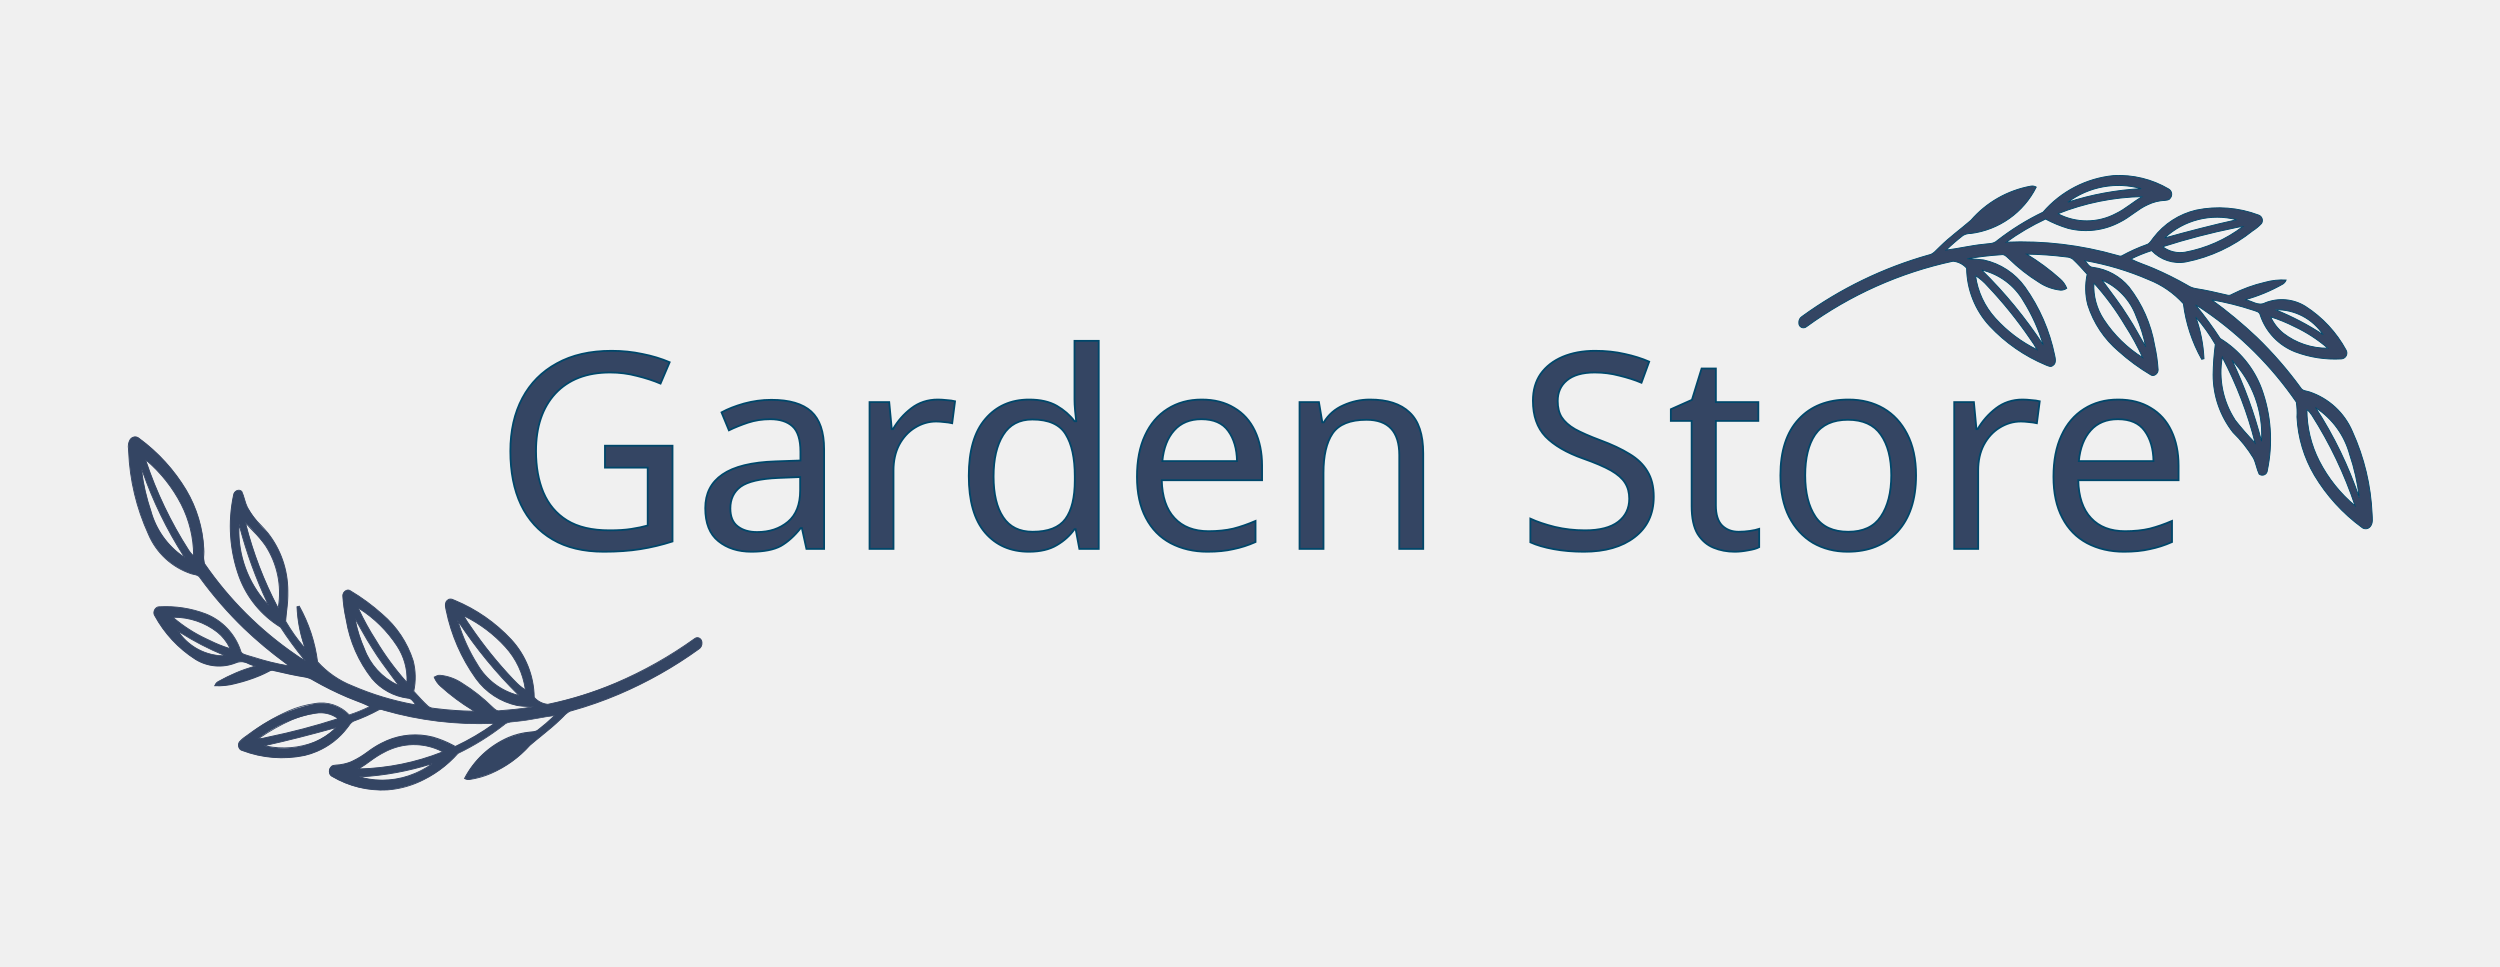
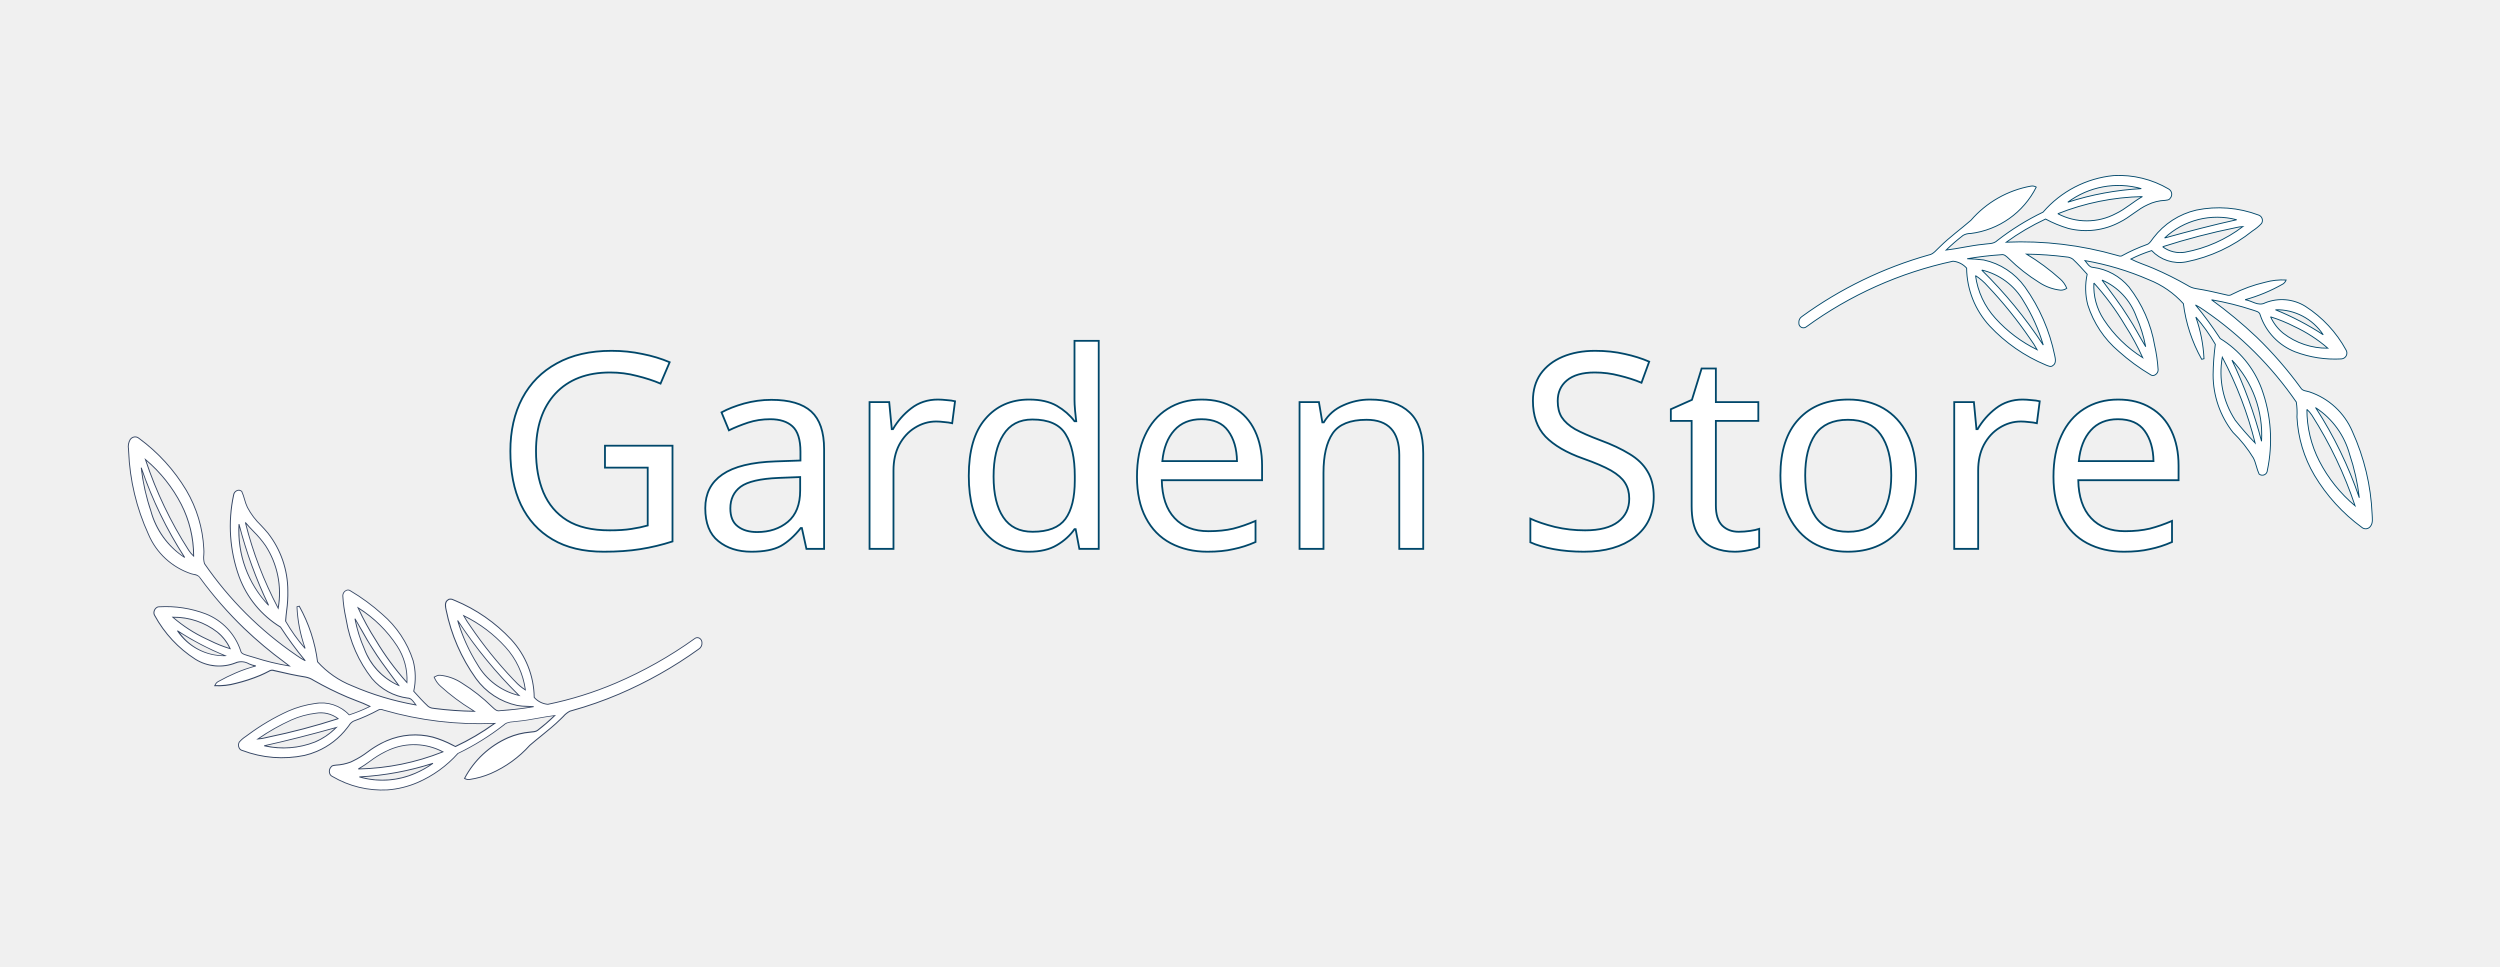
<svg xmlns="http://www.w3.org/2000/svg" id="jardincen-logo" width="137.083" height="52.985" viewBox="0 0 137.083 52.985">
-   <text id="Garden_Store" data-name="Garden Store" transform="translate(27.063 30.096)" fill="#344563" stroke="#00476a" stroke-width="0.1" font-size="15" font-family="Cabin-Regular, Cabin">
+   <text id="Garden_Store" data-name="Garden Store" transform="translate(27.063 30.096)" fill="#ffffff" stroke="#00476a" stroke-width="0.1" font-size="15" font-family="Cabin-Regular, Cabin">
    <tspan x="0" y="0">Garden Store</tspan>
  </text>
  <g id="wreath" transform="matrix(-0.799, 0.602, -0.602, -0.799, 43.569, 34.452)">
-     <path id="Trazado_6" data-name="Trazado 6" d="M11.027,1.28A5.69,5.69,0,0,1,14.785.841.425.425,0,0,1,15.03,1a4.67,4.67,0,0,1-4.307.936.775.775,0,0,0-.421-.066,11.058,11.058,0,0,0-1.169.377c.656.192,1.349.3,2,.506.256.056.5.219.795.106a13.871,13.871,0,0,1,2.91-.45,5.862,5.862,0,0,1,4.342-.333,5.364,5.364,0,0,1,2.493,1.853.332.332,0,0,1-.13.51c-.1.068-.2.008-.289-.008a2.376,2.376,0,0,0-.964-.153c-.588.007-1.185.25-1.776.28a3.95,3.95,0,0,1-2.751-.788,6.557,6.557,0,0,1-.942-.957,13.238,13.238,0,0,0-2.477.326,19.042,19.042,0,0,1,5.306,3.037c.074.055.145.148.263.124a9.5,9.5,0,0,1,1.475-.03c.165.017.316-.115.476-.2a4.132,4.132,0,0,1,2.754-.484,6.148,6.148,0,0,1,3.028,1.577.312.312,0,0,1-.02.494,2.529,2.529,0,0,1-.613.183,8.443,8.443,0,0,1-4.018.141,2.076,2.076,0,0,1-1.495-1.308,8.177,8.177,0,0,0-1.231-.019c.285.341.627.626.936.95a17.836,17.836,0,0,1,1.352,1.577,1.206,1.206,0,0,0,.337.337c.5.31.973.652,1.445,1a.316.316,0,0,0,.283.077,7.925,7.925,0,0,1,1.913.1,3.572,3.572,0,0,1,1.12.338.463.463,0,0,1-.253.133,9.066,9.066,0,0,1-2.24-.017c.322.187.511.627.95.586a2.452,2.452,0,0,1,1.956,1.046,6.6,6.6,0,0,1,1.11,3.064.321.321,0,0,1-.427.351,6.173,6.173,0,0,1-2.18-1.347,3.278,3.278,0,0,1-.974-2.6c.042-.2-.145-.292-.251-.4a15.927,15.927,0,0,0-1.876-1.415,24.786,24.786,0,0,1,1.472,2.854,21.346,21.346,0,0,1,1.139,3.5c.023.21.226.278.359.4A3.9,3.9,0,0,1,25.748,20.1a12.2,12.2,0,0,1-.776,4.6c-.078.2-.132.457-.34.571a.323.323,0,0,1-.465-.138A9.7,9.7,0,0,1,22.895,21.5a6.981,6.981,0,0,1,.366-3.321,3.786,3.786,0,0,0,.287-.771,19.418,19.418,0,0,0-2.663-6.57,4.112,4.112,0,0,0-.343-.488,19.985,19.985,0,0,1,.526,2.223A5.463,5.463,0,0,1,22.085,16a8.14,8.14,0,0,1-1.466,4.245.276.276,0,0,1-.494.008c-.013-.3.077-.626.056-.928a7.075,7.075,0,0,0-.481-1.734,5.108,5.108,0,0,1,.23-3.333,13.864,13.864,0,0,1,.764-1.489,9.327,9.327,0,0,0-.4-1.793,7.94,7.94,0,0,1-.48,2.277l-.128-.02a8.4,8.4,0,0,1,.267-3.2,5.039,5.039,0,0,0-1.228-1.949,15.338,15.338,0,0,0-2.808-2.328c.053.193.073.434.268.517A3.076,3.076,0,0,1,17.567,8.03a7.159,7.159,0,0,1,.044,3.5,8.488,8.488,0,0,1-.347,1.306c-.085.2-.374.256-.474.1a11.134,11.134,0,0,1-1.119-1.882,5.5,5.5,0,0,1-.565-3,3.588,3.588,0,0,1,.627-1.562c-.124-.361-.247-.723-.4-1.067a.642.642,0,0,0-.28-.251A19.115,19.115,0,0,0,13.1,4.179,12.293,12.293,0,0,1,14.27,6.163a1.332,1.332,0,0,1,.129.6.573.573,0,0,1-.345-.034,2.642,2.642,0,0,1-.923-.853,9.658,9.658,0,0,1-1.02-1.852c-.072-.153-.127-.331-.312-.362a17.7,17.7,0,0,0-1.791-.521,8.371,8.371,0,0,1,.808.415,3.76,3.76,0,0,1,1.5,2.246,9.85,9.85,0,0,1,.037,4.085c-.032.177-.087.438-.3.47-.158.058-.253-.087-.346-.17A8.916,8.916,0,0,1,9.7,7.013,4.76,4.76,0,0,1,9.781,3.6a1.142,1.142,0,0,0-.538-.64,21.245,21.245,0,0,0-8.8.168.253.253,0,0,1-.3-.356.376.376,0,0,1,.3-.258,22.01,22.01,0,0,1,7.713-.387c.248.064.5-.1.758-.187.687-.272,1.4-.433,2.111-.661M16.3,2.443a15.952,15.952,0,0,1,4,.889,4.644,4.644,0,0,0-4-.889m-.747.368a3.4,3.4,0,0,0,2.931,1.236c.568-.021,1.14-.231,1.7-.29a13.241,13.241,0,0,0-4.636-.947M10.5,4.023a24.747,24.747,0,0,1,1.5,5.1,9.808,9.808,0,0,0-.056-2.645A3.588,3.588,0,0,0,10.5,4.023m-.435.147a4.324,4.324,0,0,0,.091,2.589,7.554,7.554,0,0,0,1.43,2.471,5.43,5.43,0,0,0-.119-.7,23.25,23.25,0,0,0-1.016-3.57,3.167,3.167,0,0,0-.386-.788M20.413,6.321c1.354.176,2.7.376,4.029.622a4.212,4.212,0,0,0-4.029-.622m-4.529.756A3.313,3.313,0,0,0,15.6,9.135a6.964,6.964,0,0,0,1.148,2.758,14.013,14.013,0,0,0-.2-2.021,14.6,14.6,0,0,0-.665-2.795m4.249-.348a1.6,1.6,0,0,0,1.007.748,7.5,7.5,0,0,0,3.473-.054,2.229,2.229,0,0,0-.4-.1,37.388,37.388,0,0,0-4.083-.6m-3.774.38c.188.811.406,1.6.534,2.442.113.612.152,1.245.243,1.858a7.715,7.715,0,0,0,.171-1.724,3.47,3.47,0,0,0-.948-2.576m8.114,5.214a14.987,14.987,0,0,1,1.877,2.286,3.053,3.053,0,0,0-1.877-2.286m-.395.25a2.486,2.486,0,0,0,.289,1.105A3.93,3.93,0,0,0,26.3,15.384a7.919,7.919,0,0,0-1.221-1.806,8.274,8.274,0,0,0-1-1.006m-4,4.439a16.007,16.007,0,0,0,.523,1.6,21.048,21.048,0,0,0,.181-5.032,4.775,4.775,0,0,0-.7,3.43m1.125-3.076a24.468,24.468,0,0,1-.245,4.727,5.96,5.96,0,0,0,.245-4.727m2.727,4.09a6.182,6.182,0,0,0-.481,2.875,7.9,7.9,0,0,0,.846,3.023,22.5,22.5,0,0,0-.238-5.492,1.567,1.567,0,0,0-.127-.407m.481.122a22.168,22.168,0,0,1,.27,5.459,11.581,11.581,0,0,0,.441-2.4A4.45,4.45,0,0,0,24.418,18.147Z" transform="translate(5.058 -0.297) rotate(14)" fill="#344563" />
+     <path id="Trazado_6" data-name="Trazado 6" d="M11.027,1.28A5.69,5.69,0,0,1,14.785.841.425.425,0,0,1,15.03,1a4.67,4.67,0,0,1-4.307.936.775.775,0,0,0-.421-.066,11.058,11.058,0,0,0-1.169.377c.656.192,1.349.3,2,.506.256.056.5.219.795.106a13.871,13.871,0,0,1,2.91-.45,5.862,5.862,0,0,1,4.342-.333,5.364,5.364,0,0,1,2.493,1.853.332.332,0,0,1-.13.51c-.1.068-.2.008-.289-.008a2.376,2.376,0,0,0-.964-.153c-.588.007-1.185.25-1.776.28a3.95,3.95,0,0,1-2.751-.788,6.557,6.557,0,0,1-.942-.957,13.238,13.238,0,0,0-2.477.326,19.042,19.042,0,0,1,5.306,3.037c.074.055.145.148.263.124a9.5,9.5,0,0,1,1.475-.03c.165.017.316-.115.476-.2a4.132,4.132,0,0,1,2.754-.484,6.148,6.148,0,0,1,3.028,1.577.312.312,0,0,1-.02.494,2.529,2.529,0,0,1-.613.183,8.443,8.443,0,0,1-4.018.141,2.076,2.076,0,0,1-1.495-1.308,8.177,8.177,0,0,0-1.231-.019c.285.341.627.626.936.95a17.836,17.836,0,0,1,1.352,1.577,1.206,1.206,0,0,0,.337.337c.5.31.973.652,1.445,1a.316.316,0,0,0,.283.077,7.925,7.925,0,0,1,1.913.1,3.572,3.572,0,0,1,1.12.338.463.463,0,0,1-.253.133,9.066,9.066,0,0,1-2.24-.017c.322.187.511.627.95.586a2.452,2.452,0,0,1,1.956,1.046,6.6,6.6,0,0,1,1.11,3.064.321.321,0,0,1-.427.351,6.173,6.173,0,0,1-2.18-1.347,3.278,3.278,0,0,1-.974-2.6c.042-.2-.145-.292-.251-.4a15.927,15.927,0,0,0-1.876-1.415,24.786,24.786,0,0,1,1.472,2.854,21.346,21.346,0,0,1,1.139,3.5c.023.21.226.278.359.4A3.9,3.9,0,0,1,25.748,20.1a12.2,12.2,0,0,1-.776,4.6c-.078.2-.132.457-.34.571a.323.323,0,0,1-.465-.138A9.7,9.7,0,0,1,22.895,21.5a6.981,6.981,0,0,1,.366-3.321,3.786,3.786,0,0,0,.287-.771,19.418,19.418,0,0,0-2.663-6.57,4.112,4.112,0,0,0-.343-.488,19.985,19.985,0,0,1,.526,2.223A5.463,5.463,0,0,1,22.085,16a8.14,8.14,0,0,1-1.466,4.245.276.276,0,0,1-.494.008c-.013-.3.077-.626.056-.928a7.075,7.075,0,0,0-.481-1.734,5.108,5.108,0,0,1,.23-3.333,13.864,13.864,0,0,1,.764-1.489,9.327,9.327,0,0,0-.4-1.793,7.94,7.94,0,0,1-.48,2.277l-.128-.02a8.4,8.4,0,0,1,.267-3.2,5.039,5.039,0,0,0-1.228-1.949,15.338,15.338,0,0,0-2.808-2.328c.053.193.073.434.268.517A3.076,3.076,0,0,1,17.567,8.03a7.159,7.159,0,0,1,.044,3.5,8.488,8.488,0,0,1-.347,1.306c-.085.2-.374.256-.474.1a11.134,11.134,0,0,1-1.119-1.882,5.5,5.5,0,0,1-.565-3,3.588,3.588,0,0,1,.627-1.562c-.124-.361-.247-.723-.4-1.067a.642.642,0,0,0-.28-.251A19.115,19.115,0,0,0,13.1,4.179,12.293,12.293,0,0,1,14.27,6.163a1.332,1.332,0,0,1,.129.6.573.573,0,0,1-.345-.034,2.642,2.642,0,0,1-.923-.853,9.658,9.658,0,0,1-1.02-1.852c-.072-.153-.127-.331-.312-.362a17.7,17.7,0,0,0-1.791-.521,8.371,8.371,0,0,1,.808.415,3.76,3.76,0,0,1,1.5,2.246,9.85,9.85,0,0,1,.037,4.085c-.032.177-.087.438-.3.47-.158.058-.253-.087-.346-.17A8.916,8.916,0,0,1,9.7,7.013,4.76,4.76,0,0,1,9.781,3.6a1.142,1.142,0,0,0-.538-.64,21.245,21.245,0,0,0-8.8.168.253.253,0,0,1-.3-.356.376.376,0,0,1,.3-.258,22.01,22.01,0,0,1,7.713-.387c.248.064.5-.1.758-.187.687-.272,1.4-.433,2.111-.661M16.3,2.443a15.952,15.952,0,0,1,4,.889,4.644,4.644,0,0,0-4-.889m-.747.368a3.4,3.4,0,0,0,2.931,1.236c.568-.021,1.14-.231,1.7-.29a13.241,13.241,0,0,0-4.636-.947M10.5,4.023a24.747,24.747,0,0,1,1.5,5.1,9.808,9.808,0,0,0-.056-2.645A3.588,3.588,0,0,0,10.5,4.023m-.435.147a4.324,4.324,0,0,0,.091,2.589,7.554,7.554,0,0,0,1.43,2.471,5.43,5.43,0,0,0-.119-.7,23.25,23.25,0,0,0-1.016-3.57,3.167,3.167,0,0,0-.386-.788M20.413,6.321c1.354.176,2.7.376,4.029.622a4.212,4.212,0,0,0-4.029-.622m-4.529.756A3.313,3.313,0,0,0,15.6,9.135a6.964,6.964,0,0,0,1.148,2.758,14.013,14.013,0,0,0-.2-2.021,14.6,14.6,0,0,0-.665-2.795m4.249-.348a1.6,1.6,0,0,0,1.007.748,7.5,7.5,0,0,0,3.473-.054,2.229,2.229,0,0,0-.4-.1,37.388,37.388,0,0,0-4.083-.6m-3.774.38c.188.811.406,1.6.534,2.442.113.612.152,1.245.243,1.858a7.715,7.715,0,0,0,.171-1.724,3.47,3.47,0,0,0-.948-2.576m8.114,5.214a14.987,14.987,0,0,1,1.877,2.286,3.053,3.053,0,0,0-1.877-2.286m-.395.25a2.486,2.486,0,0,0,.289,1.105A3.93,3.93,0,0,0,26.3,15.384a7.919,7.919,0,0,0-1.221-1.806,8.274,8.274,0,0,0-1-1.006m-4,4.439a16.007,16.007,0,0,0,.523,1.6,21.048,21.048,0,0,0,.181-5.032,4.775,4.775,0,0,0-.7,3.43m1.125-3.076a24.468,24.468,0,0,1-.245,4.727,5.96,5.96,0,0,0,.245-4.727m2.727,4.09a6.182,6.182,0,0,0-.481,2.875,7.9,7.9,0,0,0,.846,3.023,22.5,22.5,0,0,0-.238-5.492,1.567,1.567,0,0,0-.127-.407m.481.122a22.168,22.168,0,0,1,.27,5.459,11.581,11.581,0,0,0,.441-2.4A4.45,4.45,0,0,0,24.418,18.147Z" transform="translate(5.058 -0.297) rotate(14)" fill="#ffffff" />
    <path id="Trazado_6_-_Contorno" data-name="Trazado 6 - Contorno" d="M13.593.666a4.676,4.676,0,0,1,1.2.151.453.453,0,0,1,.258.171l.016.019-.019.016a4.982,4.982,0,0,1-3.091,1.134,3.932,3.932,0,0,1-1.24-.194c-.031-.008-.064-.019-.1-.03a.706.706,0,0,0-.22-.048.343.343,0,0,0-.09.012,10.687,10.687,0,0,0-1.1.35c.276.078.562.143.839.206.36.082.731.166,1.083.279a2,2,0,0,1,.209.062,1.164,1.164,0,0,0,.367.081.551.551,0,0,0,.2-.038,13.863,13.863,0,0,1,2.913-.451,6.364,6.364,0,0,1,2.662-.607,5.169,5.169,0,0,1,1.694.275,5.4,5.4,0,0,1,2.5,1.861.287.287,0,0,1,.074.265.371.371,0,0,1-.212.282.206.206,0,0,1-.117.035.46.46,0,0,1-.129-.025c-.021-.006-.041-.012-.06-.016a2.663,2.663,0,0,0-.809-.16c-.05,0-.1,0-.148.007a4.665,4.665,0,0,0-.929.141,5.246,5.246,0,0,1-.848.139c-.116.01-.234.015-.351.015a3.962,3.962,0,0,1-2.417-.808,5.571,5.571,0,0,1-.828-.826L14.8,2.84a13.249,13.249,0,0,0-2.383.307,18.832,18.832,0,0,1,5.239,3.012c.015.011.03.024.046.038a.233.233,0,0,0,.2.08,9.514,9.514,0,0,1,1.482-.03l.028,0a.64.64,0,0,0,.307-.122c.042-.025.085-.051.128-.073a4.127,4.127,0,0,1,2.061-.546,4.2,4.2,0,0,1,.708.06,6.12,6.12,0,0,1,3.04,1.583.275.275,0,0,1,.119.225.366.366,0,0,1-.141.307,1.645,1.645,0,0,1-.458.15c-.055.012-.11.024-.165.038A12.13,12.13,0,0,1,22.48,8.2a5.52,5.52,0,0,1-1.5-.189A2.093,2.093,0,0,1,19.474,6.7a8.171,8.171,0,0,0-1.161-.02c.165.192.349.369.528.541.124.119.252.242.374.37a17.942,17.942,0,0,1,1.354,1.579A1.185,1.185,0,0,0,20.9,9.5c.475.3.923.615,1.448,1a.292.292,0,0,0,.263.072c.177-.016.358-.024.542-.024a8.911,8.911,0,0,1,1.38.119,3.629,3.629,0,0,1,1.128.341l.034.019-.031.023-.033.025a.4.4,0,0,1-.234.113,10.405,10.405,0,0,1-1.1.061,8.219,8.219,0,0,1-1.04-.064,2.234,2.234,0,0,1,.216.2.777.777,0,0,0,.628.324h.007a2.48,2.48,0,0,1,1.971,1.056A6.58,6.58,0,0,1,27.2,15.843a.321.321,0,0,1-.073.269.361.361,0,0,1-.269.137.248.248,0,0,1-.121-.031,6.177,6.177,0,0,1-2.186-1.351,3.309,3.309,0,0,1-.982-2.625c.03-.145-.07-.228-.166-.308-.028-.023-.054-.045-.078-.068l-.31-.254a13.317,13.317,0,0,0-1.48-1.109l.111.2a22.2,22.2,0,0,1,1.316,2.578,21.429,21.429,0,0,1,1.141,3.5c.016.145.12.217.23.293a1.231,1.231,0,0,1,.121.091,3.893,3.893,0,0,1,1.322,2.929A12.069,12.069,0,0,1,25,24.705c-.014.035-.026.071-.039.108a.792.792,0,0,1-.312.477.376.376,0,0,1-.188.051.341.341,0,0,1-.312-.2,9.744,9.744,0,0,1-1.274-3.634,7.011,7.011,0,0,1,.368-3.332,2.046,2.046,0,0,1,.132-.314,1.2,1.2,0,0,0,.153-.447,19.319,19.319,0,0,0-2.658-6.559l-.039-.062c-.071-.11-.143-.223-.223-.328a20.25,20.25,0,0,1,.49,2.1A5.474,5.474,0,0,1,22.11,16a8.159,8.159,0,0,1-1.47,4.258.335.335,0,0,1-.285.167.263.263,0,0,1-.253-.164l0-.008a2.861,2.861,0,0,1,.029-.451,2.627,2.627,0,0,0,.027-.476,3.848,3.848,0,0,0-.3-1.19c-.064-.175-.131-.355-.184-.539a5.162,5.162,0,0,1,.23-3.349,6.667,6.667,0,0,1,.49-.988c.092-.162.187-.329.272-.5a9.548,9.548,0,0,0-.364-1.674,7.606,7.606,0,0,1-.47,2.172l-.008.019-.02,0-.127-.02-.02,0,0-.02a8.515,8.515,0,0,1,.266-3.2A5.027,5.027,0,0,0,18.7,8.1a15.6,15.6,0,0,0-2.751-2.292l.011.045c.038.163.078.331.227.395a3.107,3.107,0,0,1,1.4,1.771,7.074,7.074,0,0,1,.045,3.514l-.023.106a7.827,7.827,0,0,1-.326,1.2.342.342,0,0,1-.312.206.236.236,0,0,1-.206-.1,11.113,11.113,0,0,1-1.12-1.885,5.608,5.608,0,0,1-.567-3.013A3.6,3.6,0,0,1,15.7,6.486c-.12-.351-.245-.714-.4-1.053a.489.489,0,0,0-.215-.2l-.056-.035a19.526,19.526,0,0,0-1.865-.958l.048.072a11.381,11.381,0,0,1,1.074,1.846,1.346,1.346,0,0,1,.131.614V6.79l-.054,0c-.042,0-.085.007-.128.007a.363.363,0,0,1-.2-.048,2.659,2.659,0,0,1-.93-.859,9.637,9.637,0,0,1-1.023-1.857l-.026-.057c-.061-.136-.118-.265-.268-.29-.5-.168-1.035-.341-1.589-.474l.13.06a3.148,3.148,0,0,1,.494.263A3.787,3.787,0,0,1,12.343,5.8a9.838,9.838,0,0,1,.037,4.1c-.029.159-.082.453-.319.49a.231.231,0,0,1-.077.014.358.358,0,0,1-.241-.141c-.017-.017-.034-.034-.05-.049A8.881,8.881,0,0,1,9.679,7.021,4.792,4.792,0,0,1,9.753,3.6a1.106,1.106,0,0,0-.52-.617A19.467,19.467,0,0,0,5.353,2.6a22.755,22.755,0,0,0-4.906.55.287.287,0,0,1-.087.014A.252.252,0,0,1,.15,3.056a.316.316,0,0,1-.03-.292.4.4,0,0,1,.321-.274,22.812,22.812,0,0,1,4.994-.565A20.755,20.755,0,0,1,8.16,2.1a.458.458,0,0,0,.114.014,1.206,1.206,0,0,0,.438-.124c.064-.027.129-.054.194-.076.436-.173.893-.3,1.334-.43.255-.073.518-.148.778-.232A6.254,6.254,0,0,1,13.593.666Zm1.4.334A.378.378,0,0,0,14.78.865,4.631,4.631,0,0,0,13.593.716a6.21,6.21,0,0,0-2.556.587c-.263.085-.527.16-.782.233-.44.126-.9.256-1.33.429-.065.022-.13.049-.192.076a1.241,1.241,0,0,1-.457.127.494.494,0,0,1-.124-.015,20.725,20.725,0,0,0-2.716-.177A22.772,22.772,0,0,0,.45,2.54a.354.354,0,0,0-.283.24.269.269,0,0,0,.024.248.209.209,0,0,0,.243.077,22.8,22.8,0,0,1,4.919-.552,19.5,19.5,0,0,1,3.895.383,1.157,1.157,0,0,1,.556.654l0,.01,0,.01a4.739,4.739,0,0,0-.077,3.394,8.83,8.83,0,0,0,2,3.167c.016.014.033.032.051.05a.317.317,0,0,0,.206.126.182.182,0,0,0,.062-.012h0c.2-.03.253-.3.28-.449a9.789,9.789,0,0,0-.036-4.074A3.738,3.738,0,0,0,10.8,3.581a3.112,3.112,0,0,0-.487-.259c-.106-.048-.215-.1-.319-.155l.017-.046a17.7,17.7,0,0,1,1.793.522c.172.029.238.176.3.318l.026.057a9.591,9.591,0,0,0,1.018,1.848,2.619,2.619,0,0,0,.914.845.319.319,0,0,0,.177.041c.041,0,.083,0,.123-.007h.009a1.305,1.305,0,0,0-.127-.57,11.344,11.344,0,0,0-1.07-1.839l-.142-.212.077.033a19.179,19.179,0,0,1,1.95.995l.056.036a.526.526,0,0,1,.234.227c.154.343.279.709.4,1.063l.006.017-.007.01a3.558,3.558,0,0,0-.622,1.551,5.561,5.561,0,0,0,.563,2.986,11.073,11.073,0,0,0,1.116,1.877.188.188,0,0,0,.165.083.3.3,0,0,0,.266-.175,7.789,7.789,0,0,0,.323-1.2l.023-.106a7.026,7.026,0,0,0-.043-3.488A3.057,3.057,0,0,0,16.169,6.3c-.17-.072-.214-.261-.254-.428-.008-.035-.017-.07-.026-.1L15.873,5.7l.054.033A15.51,15.51,0,0,1,18.74,8.068a5.08,5.08,0,0,1,1.234,1.959l0,.008,0,.008a8.428,8.428,0,0,0-.268,3.17l.09.014a7.984,7.984,0,0,0,.47-2.251l.049-.006a9.319,9.319,0,0,1,.4,1.8v.008l0,.007c-.087.171-.183.341-.277.505a6.631,6.631,0,0,0-.487.981,5.112,5.112,0,0,0-.229,3.317c.053.182.119.362.183.536a3.886,3.886,0,0,1,.3,1.2,2.664,2.664,0,0,1-.027.484,2.854,2.854,0,0,0-.029.439.214.214,0,0,0,.2.129.286.286,0,0,0,.243-.144A8.11,8.11,0,0,0,22.06,16a5.422,5.422,0,0,0-1.011-3.411l0,0V12.58a20.046,20.046,0,0,0-.526-2.22l.043-.024a3.559,3.559,0,0,1,.306.43l.039.061a19.369,19.369,0,0,1,2.666,6.579v.006a1.247,1.247,0,0,1-.158.469,2.016,2.016,0,0,0-.13.308,6.964,6.964,0,0,0-.365,3.31,9.7,9.7,0,0,0,1.269,3.617.293.293,0,0,0,.268.174.327.327,0,0,0,.163-.045.744.744,0,0,0,.29-.45c.013-.037.026-.073.039-.108a12.019,12.019,0,0,0,.775-4.591,3.845,3.845,0,0,0-1.3-2.893,1.185,1.185,0,0,0-.118-.088.46.46,0,0,1-.251-.325A21.389,21.389,0,0,0,22.912,13.3,22.162,22.162,0,0,0,21.6,10.725l-.158-.279-.046-.082.081.048a12.7,12.7,0,0,1,1.568,1.162l.311.255c.024.023.049.045.076.067.1.086.219.182.183.354a3.258,3.258,0,0,0,.968,2.582,6.137,6.137,0,0,0,2.171,1.341.205.205,0,0,0,.1.026.31.31,0,0,0,.23-.119.273.273,0,0,0,.063-.229A6.535,6.535,0,0,0,26.041,12.8a2.43,2.43,0,0,0-1.931-1.036l-.062,0a.875.875,0,0,1-.609-.342,1.555,1.555,0,0,0-.3-.25l.016-.046a8.065,8.065,0,0,0,1.14.078,10.382,10.382,0,0,0,1.094-.061.365.365,0,0,0,.207-.1l0,0a3.689,3.689,0,0,0-1.078-.317,8.86,8.86,0,0,0-1.372-.118c-.182,0-.362.008-.535.023a.355.355,0,0,1-.072.007.344.344,0,0,1-.229-.09c-.523-.387-.969-.705-1.442-1a1.225,1.225,0,0,1-.343-.344,17.889,17.889,0,0,0-1.35-1.574c-.121-.127-.249-.249-.372-.368a7.4,7.4,0,0,1-.565-.583l-.032-.038.05,0a8.239,8.239,0,0,1,1.235.019l.016,0,.005.016a2.04,2.04,0,0,0,1.478,1.292,5.471,5.471,0,0,0,1.486.188A12.081,12.081,0,0,0,25,7.821c.054-.014.11-.026.165-.038a1.594,1.594,0,0,0,.441-.142.315.315,0,0,0,.118-.263.229.229,0,0,0-.1-.188,6.079,6.079,0,0,0-3.019-1.573,4.151,4.151,0,0,0-.7-.059,4.079,4.079,0,0,0-2.037.54c-.043.022-.086.047-.127.072a.618.618,0,0,1-.365.127,9.52,9.52,0,0,0-1.47.03.2.2,0,0,1-.04,0,.3.3,0,0,1-.2-.1c-.015-.013-.03-.025-.045-.037a18.854,18.854,0,0,0-5.3-3.034l-.074-.029.077-.019a13.152,13.152,0,0,1,2.482-.327h.012l.008.009.118.135a5.534,5.534,0,0,0,.82.819,3.912,3.912,0,0,0,2.386.8c.115,0,.232,0,.347-.015a5.209,5.209,0,0,0,.84-.138,4.7,4.7,0,0,1,.937-.142c.048,0,.1-.007.151-.007a2.69,2.69,0,0,1,.821.162.622.622,0,0,1,.062.016.416.416,0,0,0,.115.023.157.157,0,0,0,.091-.028l0,0a.32.32,0,0,0,.184-.245.24.24,0,0,0-.061-.223A5.361,5.361,0,0,0,19.165,2.1a5.119,5.119,0,0,0-1.678-.273,6.315,6.315,0,0,0-2.645.6l-.009,0a13.842,13.842,0,0,0-2.9.449.6.6,0,0,1-.218.04,1.2,1.2,0,0,1-.383-.084,1.965,1.965,0,0,0-.206-.061c-.352-.113-.723-.2-1.082-.279-.3-.069-.615-.14-.915-.227l-.072-.021.071-.026a11.157,11.157,0,0,1,1.172-.378.391.391,0,0,1,.1-.013.743.743,0,0,1,.236.05c.032.011.063.021.1.029a3.886,3.886,0,0,0,1.226.191A4.929,4.929,0,0,0,14.994,1Zm2.415,1.293h0A4.531,4.531,0,0,1,20.32,3.313l-.024.043a15.849,15.849,0,0,0-4-.888l0-.049A5.075,5.075,0,0,1,17.409,2.293Zm2.767.968a4.5,4.5,0,0,0-2.767-.918h0a5.006,5.006,0,0,0-.936.089A15.914,15.914,0,0,1,20.177,3.261ZM15.5,2.784h.054a13.219,13.219,0,0,1,4.644.948l-.007.048a6.746,6.746,0,0,0-.752.137,5.4,5.4,0,0,1-.954.153c-.093.007-.187.011-.28.011a3.409,3.409,0,0,1-2.671-1.256Zm4.589.96a13.176,13.176,0,0,0-4.481-.907,3.361,3.361,0,0,0,2.6,1.2c.092,0,.185,0,.277-.011a5.363,5.363,0,0,0,.946-.152C19.646,3.822,19.869,3.773,20.089,3.744Zm-9.645.212L10.514,4a3.6,3.6,0,0,1,1.45,2.472,9.924,9.924,0,0,1,.057,2.651l-.049,0a24.8,24.8,0,0,0-1.494-5.1Zm1.542,4.991a9.437,9.437,0,0,0-.07-2.464,3.6,3.6,0,0,0-1.356-2.391A24.566,24.566,0,0,1,11.985,8.947Zm-1.93-4.831.03.038a2.53,2.53,0,0,1,.334.654c.019.047.037.094.056.14a23.138,23.138,0,0,1,1.018,3.575v.006a5.435,5.435,0,0,1,.118.7l.006.077-.05-.059a7.578,7.578,0,0,1-1.435-2.48,4.357,4.357,0,0,1-.091-2.6Zm1.5,5.037a6.055,6.055,0,0,0-.11-.614V8.533a23.09,23.09,0,0,0-1.015-3.567c-.019-.046-.037-.093-.056-.14a2.693,2.693,0,0,0-.3-.6,4.322,4.322,0,0,0,.1,2.526A7.5,7.5,0,0,0,11.554,9.153ZM21.8,6.02h0a4.759,4.759,0,0,1,2.653.9l-.019.045c-1.2-.222-2.519-.425-4.028-.622l-.093-.012L20.4,6.3A3.658,3.658,0,0,1,21.8,6.02ZM24.33,6.9A4.655,4.655,0,0,0,21.8,6.07a3.6,3.6,0,0,0-1.291.239C21.933,6.495,23.185,6.688,24.33,6.9Zm-4.238-.2.043,0a35.852,35.852,0,0,1,3.9.562l.183.033a2.247,2.247,0,0,1,.4.1l.09.031-.093.017a11.763,11.763,0,0,1-2.1.24A4.727,4.727,0,0,1,21.133,7.5a1.58,1.58,0,0,1-1.022-.761Zm4.418.715a2.114,2.114,0,0,0-.3-.067l-.184-.033a36.207,36.207,0,0,0-3.853-.558,1.569,1.569,0,0,0,.972.7,4.677,4.677,0,0,0,1.368.184A11.346,11.346,0,0,0,24.511,7.415Zm-8.623-.4.02.053a14.62,14.62,0,0,1,.667,2.8,14.049,14.049,0,0,1,.2,2.025v.082l-.046-.067a6.961,6.961,0,0,1-1.152-2.768,3.356,3.356,0,0,1,.286-2.073Zm.835,4.795a14.488,14.488,0,0,0-.2-1.934,14.875,14.875,0,0,0-.644-2.736,3.313,3.313,0,0,0-.257,1.99A6.884,6.884,0,0,0,16.722,11.809Zm-.4-4.771.058.051a3.533,3.533,0,0,1,.957,2.595,7.744,7.744,0,0,1-.172,1.729l-.049,0c-.038-.256-.068-.519-.1-.774-.04-.357-.081-.727-.147-1.084-.095-.624-.243-1.233-.386-1.823-.05-.206-.1-.411-.148-.618Zm.823,4.223a7.657,7.657,0,0,0,.142-1.576,3.553,3.553,0,0,0-.881-2.5c.042.18.086.36.129.539.143.59.292,1.2.386,1.826.066.357.108.728.148,1.086C17.089,10.84,17.113,11.052,17.141,11.262Zm7.253,1.012.087.024a3.11,3.11,0,0,1,1.894,2.3l-.045.02a15.074,15.074,0,0,0-1.874-2.282Zm1.88,2.168a3.008,3.008,0,0,0-1.716-2.068A15.473,15.473,0,0,1,26.273,14.442ZM24.054,12.52l.041.032a6.859,6.859,0,0,1,.855.849l.143.16a7.871,7.871,0,0,1,1.225,1.813l.026.059-.059-.026a3.926,3.926,0,0,1-1.939-1.718,2.485,2.485,0,0,1-.292-1.117Zm2.192,2.815a8.032,8.032,0,0,0-1.19-1.741l-.143-.159a7.152,7.152,0,0,0-.807-.81,2.458,2.458,0,0,0,.285,1.041A3.86,3.86,0,0,0,26.246,15.335Zm-5.44-1.828.007.072a20.908,20.908,0,0,1-.181,5.038l-.049,0c-.062-.214-.142-.425-.22-.628a5.531,5.531,0,0,1-.3-.977,4.8,4.8,0,0,1,.707-3.448ZM20.6,18.5a20.818,20.818,0,0,0,.172-4.841,4.737,4.737,0,0,0-.661,3.349,5.493,5.493,0,0,0,.3.968C20.475,18.144,20.541,18.319,20.6,18.5Zm.634-4.573a5.979,5.979,0,0,1-.245,4.747l-.047-.014a24.23,24.23,0,0,0,.244-4.722Zm-.219,4.566a5.942,5.942,0,0,0,.228-4.41A24.253,24.253,0,0,1,21.014,18.491Zm2.923-.528.023.051a1.6,1.6,0,0,1,.128.413,22.034,22.034,0,0,1,.238,5.5l-.005.092-.042-.082A7.984,7.984,0,0,1,23.43,20.9a6.225,6.225,0,0,1,.483-2.887Zm.345,5.866a21.793,21.793,0,0,0-.243-5.393,1.472,1.472,0,0,0-.1-.349A6.19,6.19,0,0,0,23.48,20.9,7.944,7.944,0,0,0,24.281,23.829Zm.156-5.7a4.4,4.4,0,0,1,.717,3.081,11.548,11.548,0,0,1-.442,2.4l-.049-.009a22.2,22.2,0,0,0-.27-5.453Zm.29,5.245a11.38,11.38,0,0,0,.377-2.167,4.467,4.467,0,0,0-.643-2.966A22.147,22.147,0,0,1,24.727,23.377Z" transform="translate(5.058 -0.297) rotate(14)" fill="#344563" />
  </g>
  <g id="wreath-2" data-name="wreath" transform="matrix(0.799, -0.602, 0.602, 0.799, 89.043, 19.383)">
-     <path id="Trazado_6-2" data-name="Trazado 6" d="M10.9.589A5.69,5.69,0,0,1,14.662.15a.425.425,0,0,1,.245.163,4.67,4.67,0,0,1-4.307.936.774.774,0,0,0-.421-.066,11.058,11.058,0,0,0-1.169.377c.656.192,1.349.3,2,.506.256.056.5.219.795.106a13.871,13.871,0,0,1,2.91-.45,5.862,5.862,0,0,1,4.342-.333A5.364,5.364,0,0,1,21.544,3.24a.332.332,0,0,1-.13.51c-.1.068-.2.008-.289-.008a2.376,2.376,0,0,0-.964-.153c-.588.007-1.185.25-1.776.28a3.95,3.95,0,0,1-2.751-.788,6.557,6.557,0,0,1-.942-.957,13.238,13.238,0,0,0-2.477.326A19.042,19.042,0,0,1,17.52,5.486c.074.055.145.148.263.124a9.5,9.5,0,0,1,1.475-.03c.165.017.316-.115.476-.2A4.132,4.132,0,0,1,22.489,4.9a6.148,6.148,0,0,1,3.028,1.577.312.312,0,0,1-.02.494,2.529,2.529,0,0,1-.613.183,8.443,8.443,0,0,1-4.018.141A2.076,2.076,0,0,1,19.37,5.988a8.177,8.177,0,0,0-1.231-.019c.285.341.627.626.936.95A17.836,17.836,0,0,1,20.427,8.5a1.206,1.206,0,0,0,.337.337c.5.31.973.652,1.445,1a.316.316,0,0,0,.283.077,7.925,7.925,0,0,1,1.913.1,3.572,3.572,0,0,1,1.12.338.464.464,0,0,1-.253.133,9.067,9.067,0,0,1-2.24-.017c.322.187.511.627.95.586a2.452,2.452,0,0,1,1.956,1.046,6.6,6.6,0,0,1,1.11,3.064.321.321,0,0,1-.427.351,6.173,6.173,0,0,1-2.18-1.347,3.278,3.278,0,0,1-.974-2.6c.042-.2-.145-.292-.251-.4a15.926,15.926,0,0,0-1.876-1.415A24.786,24.786,0,0,1,22.812,12.6a21.346,21.346,0,0,1,1.139,3.5c.023.21.226.278.359.4a3.9,3.9,0,0,1,1.314,2.912,12.2,12.2,0,0,1-.776,4.6c-.078.2-.132.457-.34.571a.323.323,0,0,1-.465-.138,9.7,9.7,0,0,1-1.272-3.627,6.981,6.981,0,0,1,.366-3.321,3.786,3.786,0,0,0,.287-.771,19.417,19.417,0,0,0-2.663-6.57,4.111,4.111,0,0,0-.343-.488,19.987,19.987,0,0,1,.526,2.223,5.463,5.463,0,0,1,1.016,3.427A8.14,8.14,0,0,1,20.5,19.556a.276.276,0,0,1-.494.008c-.013-.3.077-.626.056-.928a7.075,7.075,0,0,0-.481-1.734,5.108,5.108,0,0,1,.23-3.333,13.864,13.864,0,0,1,.764-1.489,9.327,9.327,0,0,0-.4-1.793,7.94,7.94,0,0,1-.48,2.277l-.128-.02a8.4,8.4,0,0,1,.267-3.2A5.039,5.039,0,0,0,18.6,7.394a15.338,15.338,0,0,0-2.808-2.328c.053.193.073.434.268.517a3.076,3.076,0,0,1,1.385,1.756,7.159,7.159,0,0,1,.044,3.5,8.488,8.488,0,0,1-.347,1.306c-.085.2-.374.256-.474.1a11.134,11.134,0,0,1-1.119-1.882,5.5,5.5,0,0,1-.565-3A3.588,3.588,0,0,1,15.61,5.8c-.124-.361-.247-.723-.4-1.067a.642.642,0,0,0-.28-.251,19.115,19.115,0,0,0-1.947-.994,12.293,12.293,0,0,1,1.167,1.984,1.332,1.332,0,0,1,.129.6.573.573,0,0,1-.345-.034,2.642,2.642,0,0,1-.923-.853,9.658,9.658,0,0,1-1.02-1.852c-.072-.153-.127-.331-.312-.362a17.7,17.7,0,0,0-1.791-.521,8.372,8.372,0,0,1,.808.415,3.76,3.76,0,0,1,1.5,2.246A9.85,9.85,0,0,1,12.233,9.2c-.032.177-.087.438-.3.47-.158.058-.253-.087-.346-.17A8.916,8.916,0,0,1,9.581,6.322,4.76,4.76,0,0,1,9.658,2.91a1.142,1.142,0,0,0-.538-.64,21.245,21.245,0,0,0-8.8.168.253.253,0,0,1-.3-.356.376.376,0,0,1,.3-.258,22.01,22.01,0,0,1,7.713-.387c.248.064.5-.1.758-.187C9.48.978,10.193.818,10.9.589m5.274,1.162a15.952,15.952,0,0,1,4,.889,4.644,4.644,0,0,0-4-.889m-.747.368a3.4,3.4,0,0,0,2.931,1.236c.568-.021,1.14-.231,1.7-.29a13.241,13.241,0,0,0-4.636-.946M10.378,3.332a24.748,24.748,0,0,1,1.5,5.1,9.809,9.809,0,0,0-.056-2.645,3.588,3.588,0,0,0-1.439-2.456m-.435.147a4.324,4.324,0,0,0,.091,2.589,7.554,7.554,0,0,0,1.43,2.471,5.43,5.43,0,0,0-.119-.7,23.251,23.251,0,0,0-1.016-3.57,3.167,3.167,0,0,0-.386-.788M20.291,5.63c1.354.176,2.7.376,4.029.622a4.212,4.212,0,0,0-4.029-.622m-4.529.756a3.313,3.313,0,0,0-.284,2.058A6.964,6.964,0,0,0,16.626,11.2a14.013,14.013,0,0,0-.2-2.021,14.6,14.6,0,0,0-.665-2.795m4.249-.349a1.6,1.6,0,0,0,1.007.748,7.5,7.5,0,0,0,3.473-.054,2.229,2.229,0,0,0-.4-.1,37.388,37.388,0,0,0-4.083-.6m-3.774.38c.188.811.406,1.6.534,2.442.113.612.152,1.245.243,1.858a7.715,7.715,0,0,0,.171-1.724,3.47,3.47,0,0,0-.948-2.576m8.114,5.214a14.987,14.987,0,0,1,1.877,2.286,3.053,3.053,0,0,0-1.877-2.286m-.395.25a2.486,2.486,0,0,0,.289,1.105,3.93,3.93,0,0,0,1.927,1.707,7.919,7.919,0,0,0-1.221-1.806,8.274,8.274,0,0,0-1-1.006m-4,4.439a16.005,16.005,0,0,0,.523,1.6,21.049,21.049,0,0,0,.181-5.032,4.775,4.775,0,0,0-.7,3.43m1.125-3.076a24.468,24.468,0,0,1-.245,4.727,5.96,5.96,0,0,0,.245-4.727m2.727,4.09a6.182,6.182,0,0,0-.481,2.875,7.9,7.9,0,0,0,.846,3.023,22.5,22.5,0,0,0-.238-5.492,1.567,1.567,0,0,0-.127-.407m.481.122a22.168,22.168,0,0,1,.27,5.459,11.581,11.581,0,0,0,.441-2.4A4.45,4.45,0,0,0,24.3,17.456Z" transform="translate(9.152 2.407) rotate(14)" fill="#344563" stroke="#00476a" stroke-width="0.05" />
+     <path id="Trazado_6-2" data-name="Trazado 6" d="M10.9.589A5.69,5.69,0,0,1,14.662.15a.425.425,0,0,1,.245.163,4.67,4.67,0,0,1-4.307.936.774.774,0,0,0-.421-.066,11.058,11.058,0,0,0-1.169.377c.656.192,1.349.3,2,.506.256.056.5.219.795.106a13.871,13.871,0,0,1,2.91-.45,5.862,5.862,0,0,1,4.342-.333A5.364,5.364,0,0,1,21.544,3.24a.332.332,0,0,1-.13.51c-.1.068-.2.008-.289-.008a2.376,2.376,0,0,0-.964-.153c-.588.007-1.185.25-1.776.28a3.95,3.95,0,0,1-2.751-.788,6.557,6.557,0,0,1-.942-.957,13.238,13.238,0,0,0-2.477.326A19.042,19.042,0,0,1,17.52,5.486c.074.055.145.148.263.124a9.5,9.5,0,0,1,1.475-.03c.165.017.316-.115.476-.2A4.132,4.132,0,0,1,22.489,4.9a6.148,6.148,0,0,1,3.028,1.577.312.312,0,0,1-.02.494,2.529,2.529,0,0,1-.613.183,8.443,8.443,0,0,1-4.018.141A2.076,2.076,0,0,1,19.37,5.988a8.177,8.177,0,0,0-1.231-.019c.285.341.627.626.936.95A17.836,17.836,0,0,1,20.427,8.5a1.206,1.206,0,0,0,.337.337c.5.31.973.652,1.445,1a.316.316,0,0,0,.283.077,7.925,7.925,0,0,1,1.913.1,3.572,3.572,0,0,1,1.12.338.464.464,0,0,1-.253.133,9.067,9.067,0,0,1-2.24-.017c.322.187.511.627.95.586a2.452,2.452,0,0,1,1.956,1.046,6.6,6.6,0,0,1,1.11,3.064.321.321,0,0,1-.427.351,6.173,6.173,0,0,1-2.18-1.347,3.278,3.278,0,0,1-.974-2.6c.042-.2-.145-.292-.251-.4a15.926,15.926,0,0,0-1.876-1.415A24.786,24.786,0,0,1,22.812,12.6a21.346,21.346,0,0,1,1.139,3.5c.023.21.226.278.359.4a3.9,3.9,0,0,1,1.314,2.912,12.2,12.2,0,0,1-.776,4.6c-.078.2-.132.457-.34.571a.323.323,0,0,1-.465-.138,9.7,9.7,0,0,1-1.272-3.627,6.981,6.981,0,0,1,.366-3.321,3.786,3.786,0,0,0,.287-.771,19.417,19.417,0,0,0-2.663-6.57,4.111,4.111,0,0,0-.343-.488,19.987,19.987,0,0,1,.526,2.223,5.463,5.463,0,0,1,1.016,3.427A8.14,8.14,0,0,1,20.5,19.556a.276.276,0,0,1-.494.008c-.013-.3.077-.626.056-.928a7.075,7.075,0,0,0-.481-1.734,5.108,5.108,0,0,1,.23-3.333,13.864,13.864,0,0,1,.764-1.489,9.327,9.327,0,0,0-.4-1.793,7.94,7.94,0,0,1-.48,2.277l-.128-.02a8.4,8.4,0,0,1,.267-3.2A5.039,5.039,0,0,0,18.6,7.394a15.338,15.338,0,0,0-2.808-2.328c.053.193.073.434.268.517a3.076,3.076,0,0,1,1.385,1.756,7.159,7.159,0,0,1,.044,3.5,8.488,8.488,0,0,1-.347,1.306c-.085.2-.374.256-.474.1a11.134,11.134,0,0,1-1.119-1.882,5.5,5.5,0,0,1-.565-3A3.588,3.588,0,0,1,15.61,5.8c-.124-.361-.247-.723-.4-1.067a.642.642,0,0,0-.28-.251,19.115,19.115,0,0,0-1.947-.994,12.293,12.293,0,0,1,1.167,1.984,1.332,1.332,0,0,1,.129.6.573.573,0,0,1-.345-.034,2.642,2.642,0,0,1-.923-.853,9.658,9.658,0,0,1-1.02-1.852c-.072-.153-.127-.331-.312-.362a17.7,17.7,0,0,0-1.791-.521,8.372,8.372,0,0,1,.808.415,3.76,3.76,0,0,1,1.5,2.246A9.85,9.85,0,0,1,12.233,9.2c-.032.177-.087.438-.3.47-.158.058-.253-.087-.346-.17A8.916,8.916,0,0,1,9.581,6.322,4.76,4.76,0,0,1,9.658,2.91a1.142,1.142,0,0,0-.538-.64,21.245,21.245,0,0,0-8.8.168.253.253,0,0,1-.3-.356.376.376,0,0,1,.3-.258,22.01,22.01,0,0,1,7.713-.387c.248.064.5-.1.758-.187C9.48.978,10.193.818,10.9.589m5.274,1.162a15.952,15.952,0,0,1,4,.889,4.644,4.644,0,0,0-4-.889m-.747.368a3.4,3.4,0,0,0,2.931,1.236c.568-.021,1.14-.231,1.7-.29a13.241,13.241,0,0,0-4.636-.946M10.378,3.332a24.748,24.748,0,0,1,1.5,5.1,9.809,9.809,0,0,0-.056-2.645,3.588,3.588,0,0,0-1.439-2.456m-.435.147a4.324,4.324,0,0,0,.091,2.589,7.554,7.554,0,0,0,1.43,2.471,5.43,5.43,0,0,0-.119-.7,23.251,23.251,0,0,0-1.016-3.57,3.167,3.167,0,0,0-.386-.788M20.291,5.63c1.354.176,2.7.376,4.029.622a4.212,4.212,0,0,0-4.029-.622m-4.529.756a3.313,3.313,0,0,0-.284,2.058A6.964,6.964,0,0,0,16.626,11.2a14.013,14.013,0,0,0-.2-2.021,14.6,14.6,0,0,0-.665-2.795m4.249-.349a1.6,1.6,0,0,0,1.007.748,7.5,7.5,0,0,0,3.473-.054,2.229,2.229,0,0,0-.4-.1,37.388,37.388,0,0,0-4.083-.6m-3.774.38c.188.811.406,1.6.534,2.442.113.612.152,1.245.243,1.858a7.715,7.715,0,0,0,.171-1.724,3.47,3.47,0,0,0-.948-2.576m8.114,5.214a14.987,14.987,0,0,1,1.877,2.286,3.053,3.053,0,0,0-1.877-2.286m-.395.25a2.486,2.486,0,0,0,.289,1.105,3.93,3.93,0,0,0,1.927,1.707,7.919,7.919,0,0,0-1.221-1.806,8.274,8.274,0,0,0-1-1.006m-4,4.439a16.005,16.005,0,0,0,.523,1.6,21.049,21.049,0,0,0,.181-5.032,4.775,4.775,0,0,0-.7,3.43m1.125-3.076a24.468,24.468,0,0,1-.245,4.727,5.96,5.96,0,0,0,.245-4.727m2.727,4.09a6.182,6.182,0,0,0-.481,2.875,7.9,7.9,0,0,0,.846,3.023,22.5,22.5,0,0,0-.238-5.492,1.567,1.567,0,0,0-.127-.407m.481.122a22.168,22.168,0,0,1,.27,5.459,11.581,11.581,0,0,0,.441-2.4A4.45,4.45,0,0,0,24.3,17.456Z" transform="translate(9.152 2.407) rotate(14)" fill="#ffffff" stroke="#00476a" stroke-width="0.05" />
  </g>
</svg>
